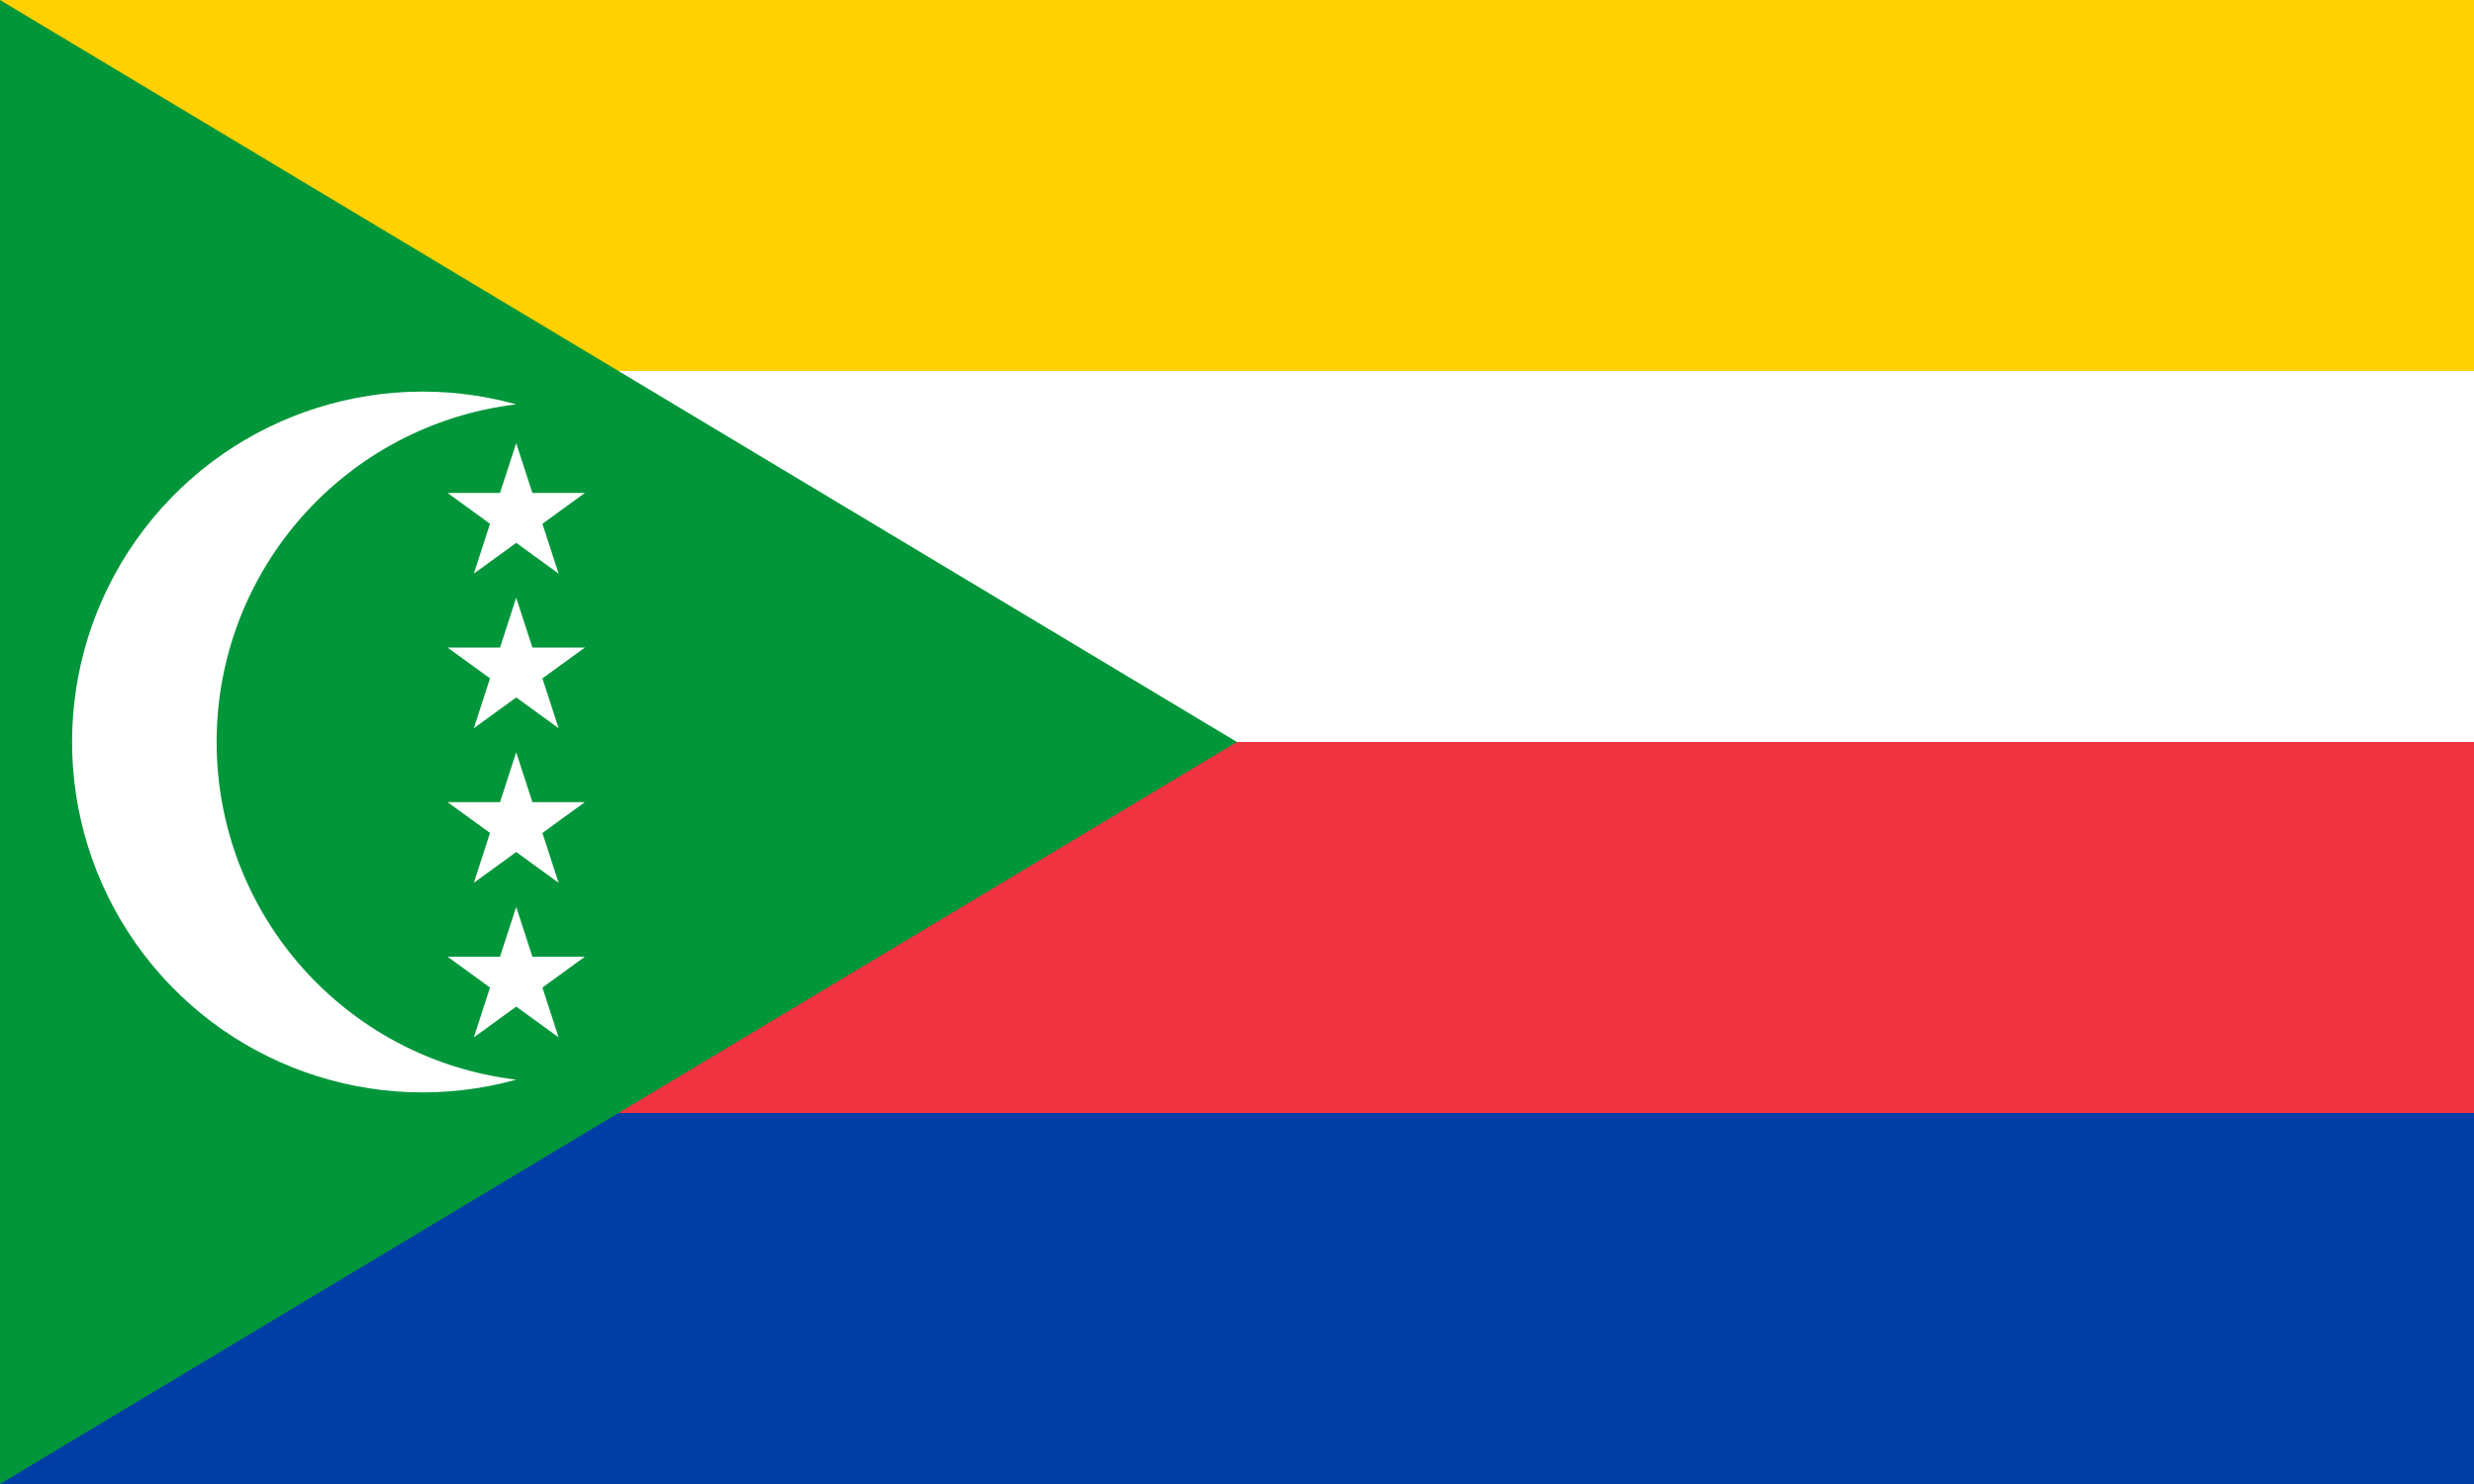
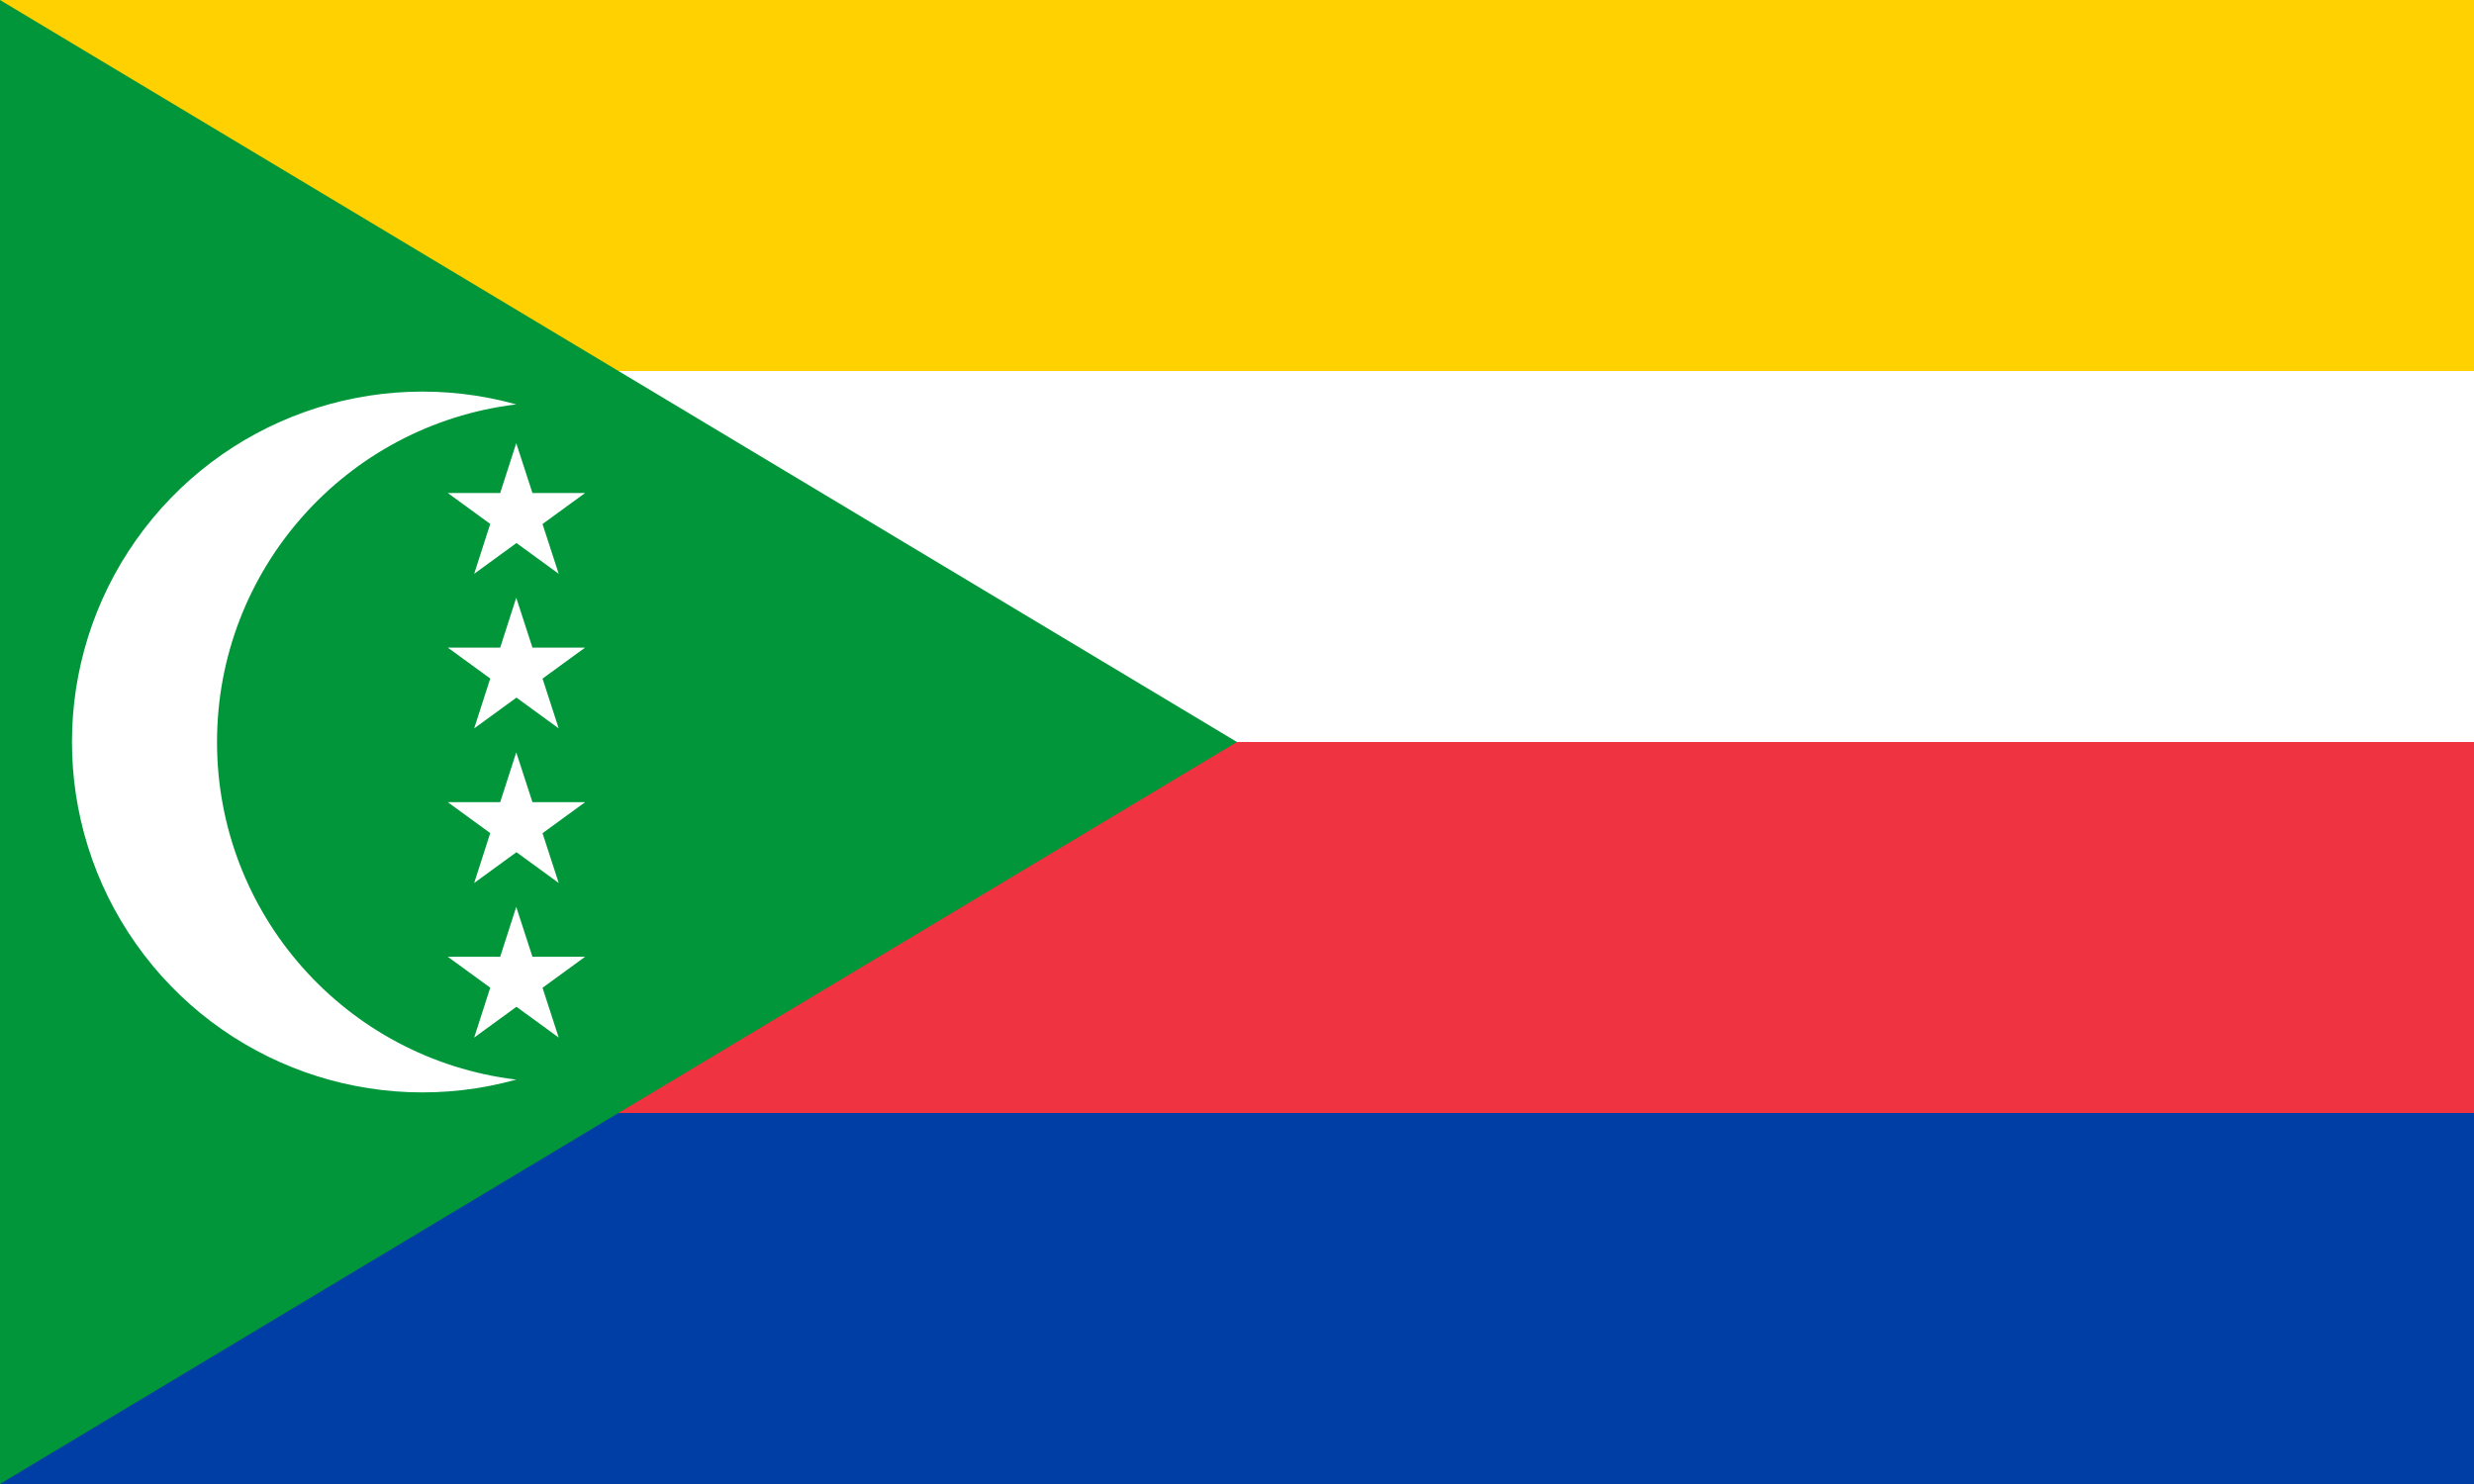
<svg xmlns="http://www.w3.org/2000/svg" xmlns:xlink="http://www.w3.org/1999/xlink" fill="#fff" viewBox="0 0 60 36">
  <path d="M0 0h60v36H0z" />
  <path fill="#ffd100" d="M0 0h60v9H0z" />
  <path fill="#ef3340" d="M0 18h60v18H0z" />
  <path fill="#003da5" d="M0 27h60v9H0z" />
  <path fill="#009639" d="M30 18 0 36V0z" />
-   <path d="M12.519 9.809a8.25 8.25 0 0 0 0 16.382 8.5 8.5 0 1 1 0-16.382z" />
+   <path d="M12.52 9.81a8.25 8.25 0 0 0 0 16.38 8.5 8.5 0 1 1 0-16.38z" />
  <g id="km-b">
-     <path id="km-a" d="m12.519 10.75 1.029 3.166-2.693-1.957h3.329l-2.693 1.957z" />
+     <path id="km-a" d="m12.52 10.75 1.03 3.17-2.69-1.96h3.33l-2.69 1.96z" />
    <use xlink:href="#km-a" y="3.75" />
  </g>
  <use xlink:href="#km-b" y="7.5" />
</svg>
